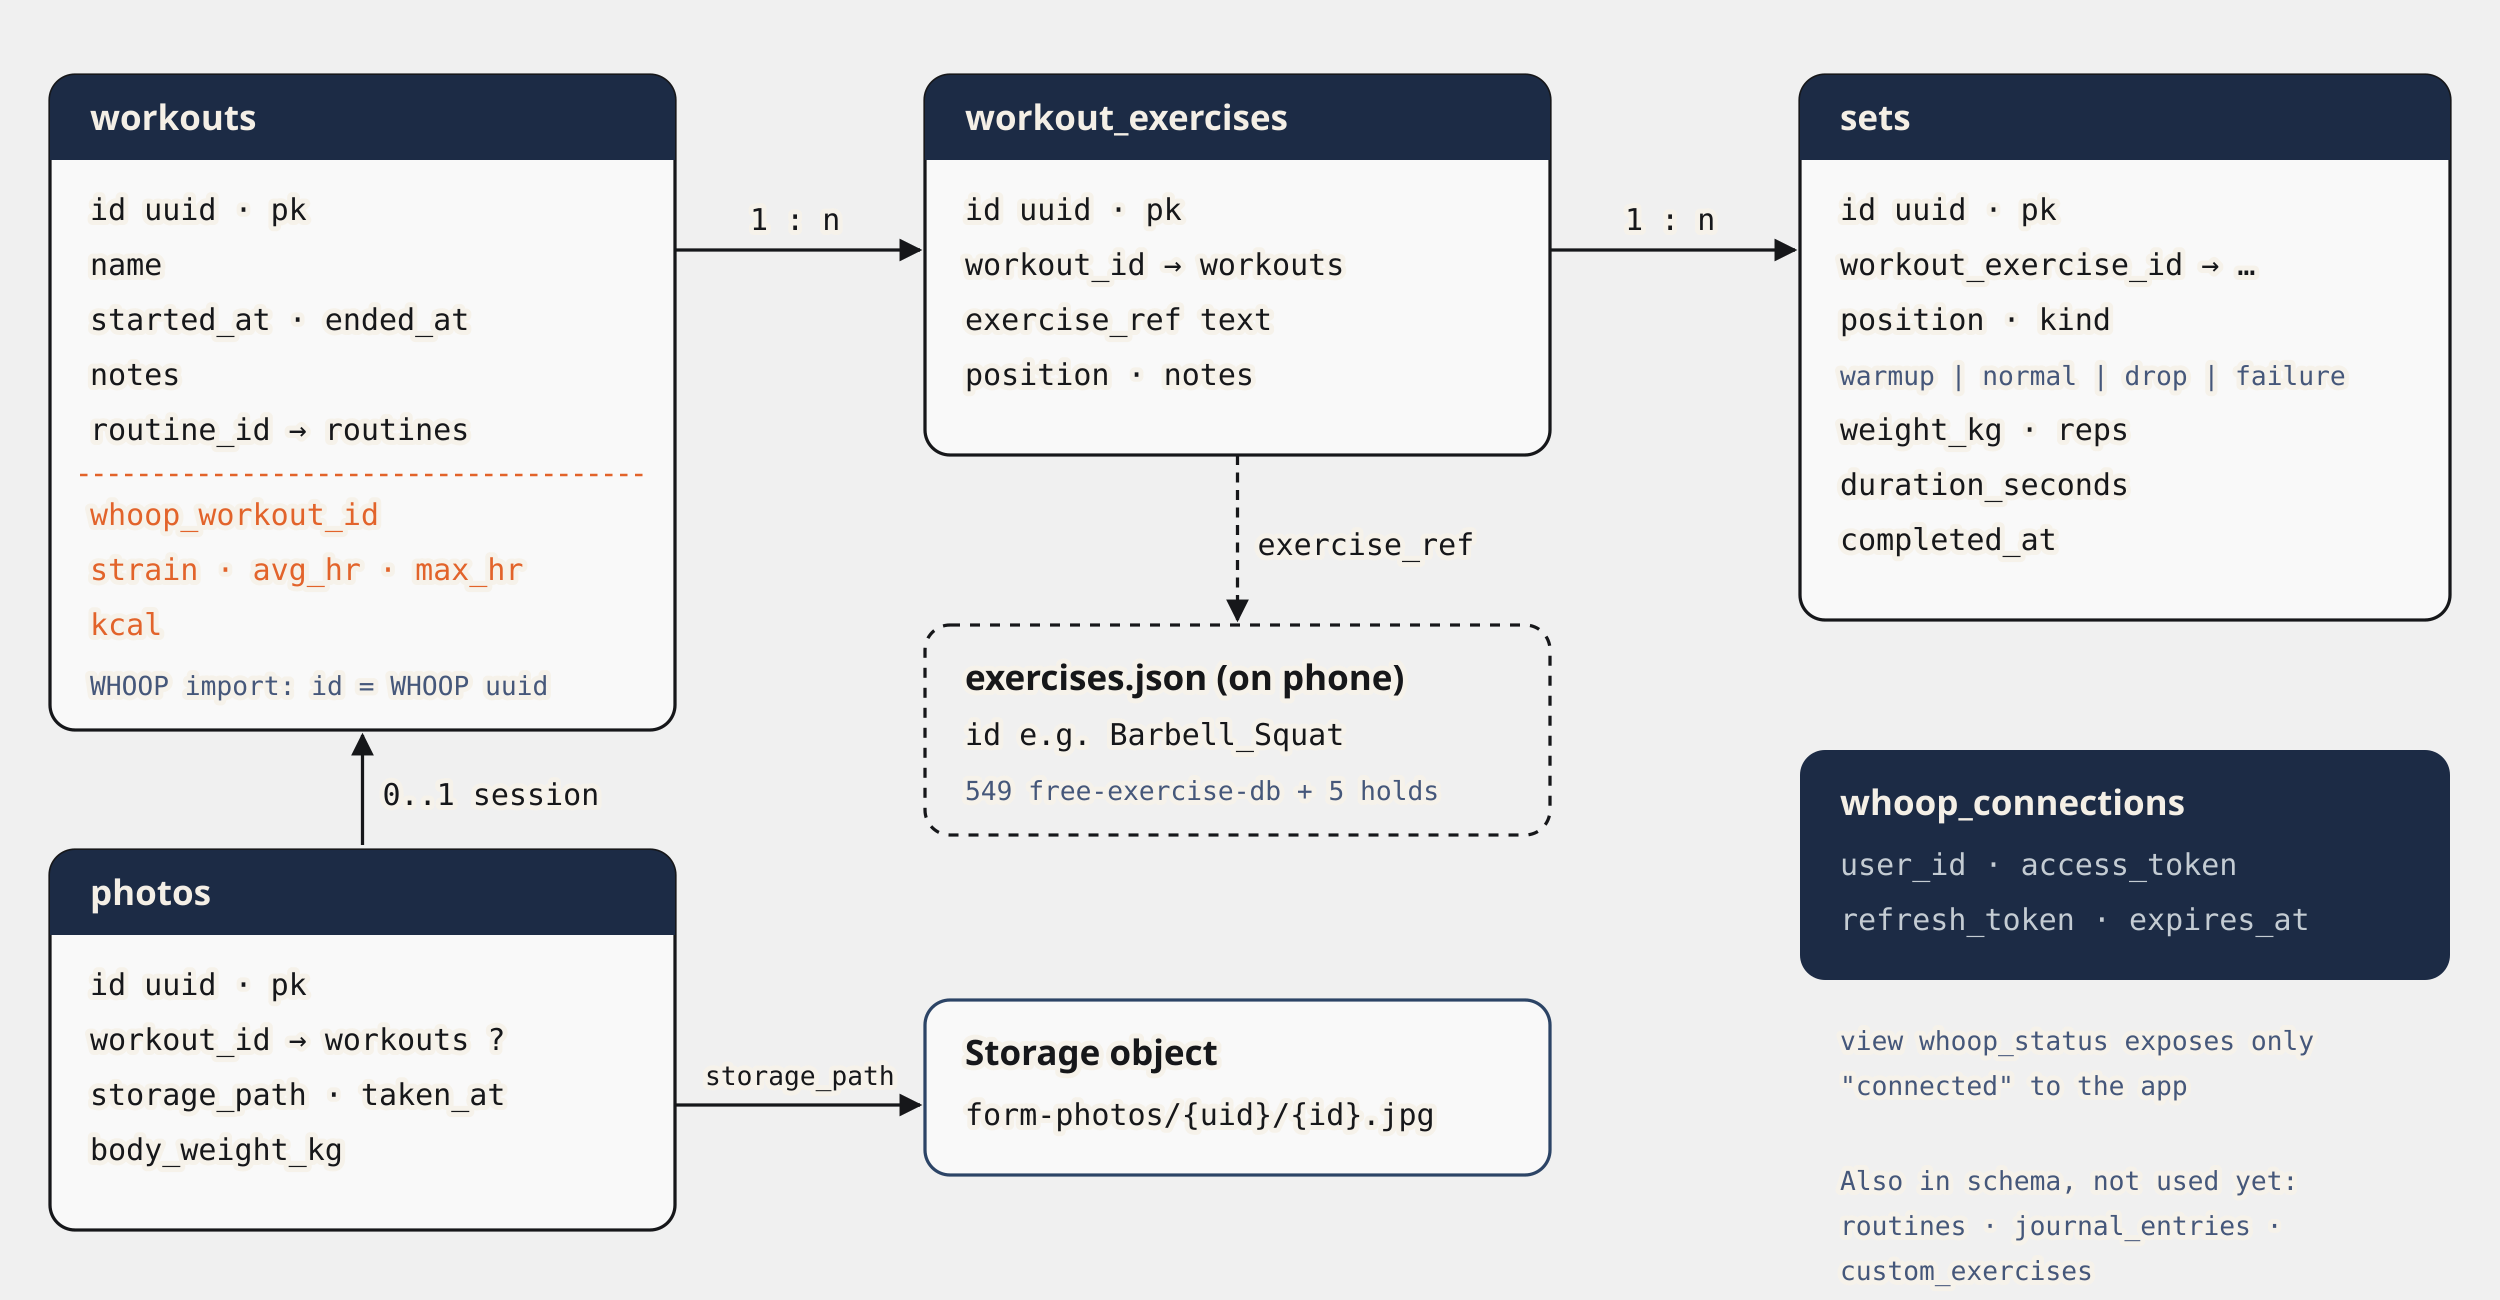
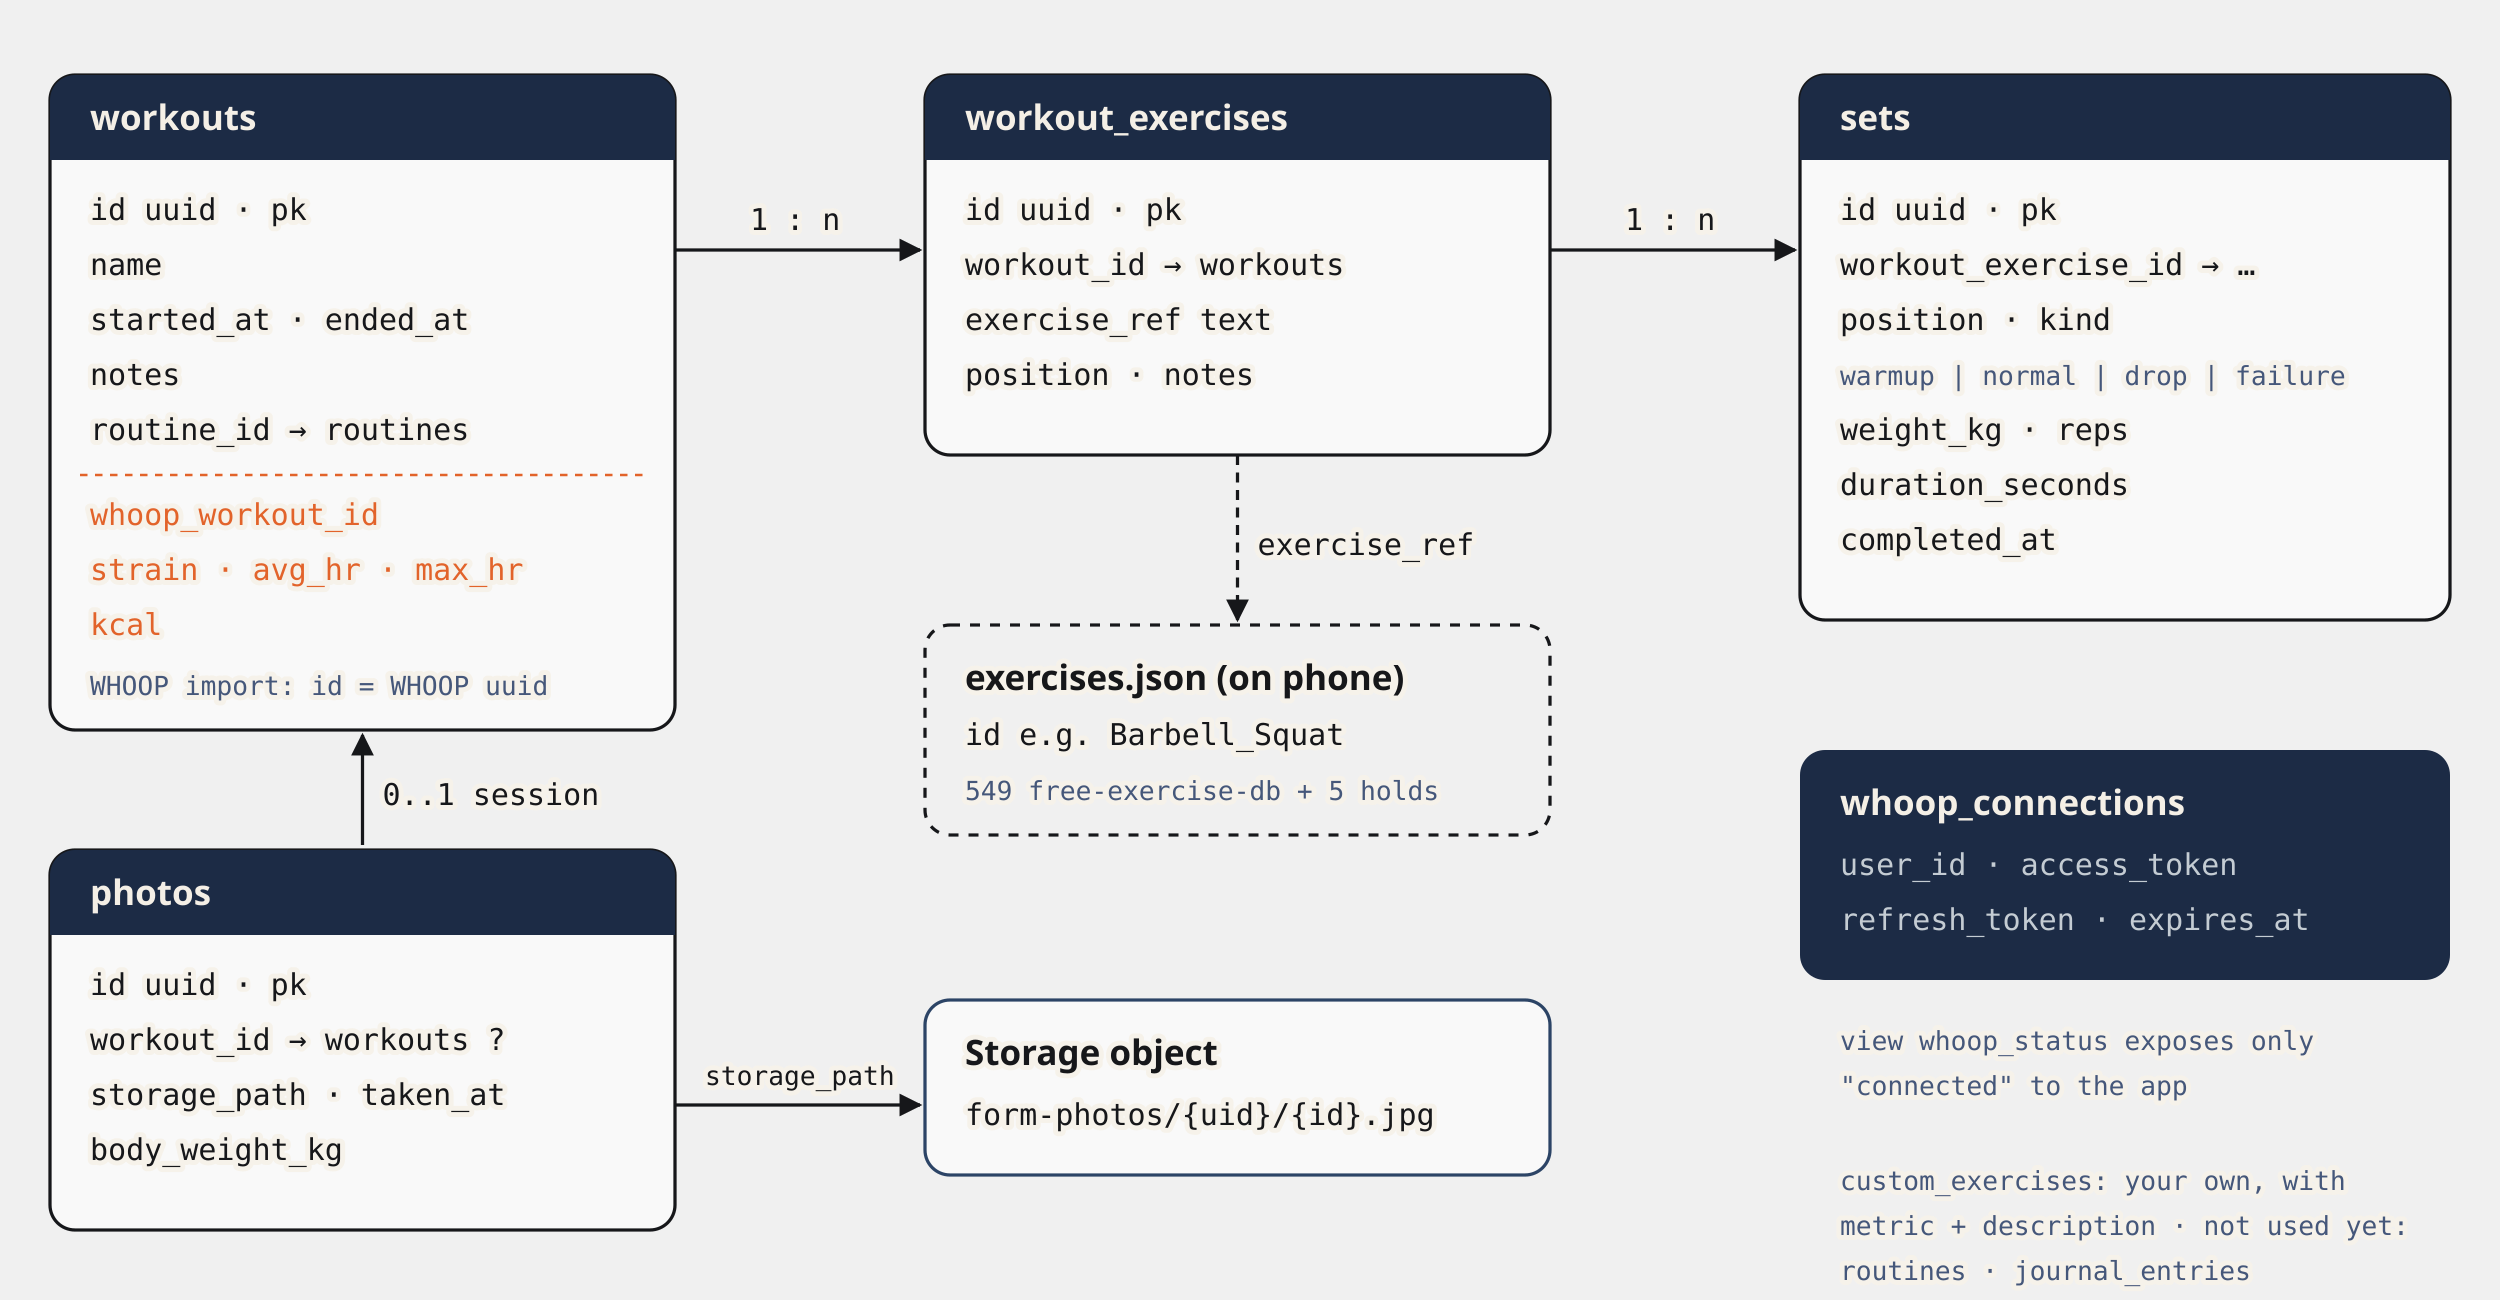
<svg xmlns="http://www.w3.org/2000/svg" color="#16171A" viewBox="0 0 1000 520" role="img" aria-label="Data model. A workout has many workout_exercises; each workout exercise has many sets. Sets record weight, reps and duration_seconds for holds. A workout exercise points at the bundled exercise library by exercise_ref. A photo optionally points at a workout and names its file in the private storage bucket. WHOOP fields live on the workout row. whoop_connections holds tokens and is readable by the service role only.">
  <defs>
    <marker id="b" viewBox="0 0 10 10" refX="9" refY="5" markerWidth="7" markerHeight="7" orient="auto-start-reverse">
      <path d="M0,0 L10,5 L0,10 z" fill="currentColor" />
    </marker>
  </defs>
  <g font-family="IBM Plex Mono, monospace" font-size="12" fill="currentColor">
    <rect x="20" y="30" width="250" height="262" rx="10" fill="#FFFFFF" fill-opacity="0.6" stroke="currentColor" stroke-width="1.3" />
    <rect x="20" y="30" width="250" height="34" rx="10" fill="#1C2B45" />
    <rect x="20" y="52" width="250" height="12" fill="#1C2B45" />
    <text x="36" y="52" font-family="Hanken Grotesk, sans-serif" font-size="14" font-weight="700" fill="#F4EFE6">workouts</text>
    <text paint-order="stroke" stroke="#F6F2EA" stroke-width="4" stroke-linejoin="round" x="36" y="88">id  uuid · pk</text>
    <text paint-order="stroke" stroke="#F6F2EA" stroke-width="4" stroke-linejoin="round" x="36" y="110">name</text>
    <text paint-order="stroke" stroke="#F6F2EA" stroke-width="4" stroke-linejoin="round" x="36" y="132">started_at · ended_at</text>
    <text paint-order="stroke" stroke="#F6F2EA" stroke-width="4" stroke-linejoin="round" x="36" y="154">notes</text>
    <text paint-order="stroke" stroke="#F6F2EA" stroke-width="4" stroke-linejoin="round" x="36" y="176">routine_id → routines</text>
    <line x1="32" y1="190" x2="258" y2="190" stroke="#E2632A" stroke-dasharray="3 3" />
    <text paint-order="stroke" stroke="#F6F2EA" stroke-width="4" stroke-linejoin="round" x="36" y="210" fill="#E2632A">whoop_workout_id</text>
    <text paint-order="stroke" stroke="#F6F2EA" stroke-width="4" stroke-linejoin="round" x="36" y="232" fill="#E2632A">strain · avg_hr · max_hr</text>
    <text paint-order="stroke" stroke="#F6F2EA" stroke-width="4" stroke-linejoin="round" x="36" y="254" fill="#E2632A">kcal</text>
    <text paint-order="stroke" stroke="#F6F2EA" stroke-width="4" stroke-linejoin="round" x="36" y="278" font-size="10.5" fill="#45577A">WHOOP import: id = WHOOP uuid</text>
    <rect x="370" y="30" width="250" height="152" rx="10" fill="#FFFFFF" fill-opacity="0.6" stroke="currentColor" stroke-width="1.3" />
    <rect x="370" y="30" width="250" height="34" rx="10" fill="#1C2B45" />
    <rect x="370" y="52" width="250" height="12" fill="#1C2B45" />
    <text x="386" y="52" font-family="Hanken Grotesk, sans-serif" font-size="14" font-weight="700" fill="#F4EFE6">workout_exercises</text>
    <text paint-order="stroke" stroke="#F6F2EA" stroke-width="4" stroke-linejoin="round" x="386" y="88">id  uuid · pk</text>
    <text paint-order="stroke" stroke="#F6F2EA" stroke-width="4" stroke-linejoin="round" x="386" y="110">workout_id → workouts</text>
    <text paint-order="stroke" stroke="#F6F2EA" stroke-width="4" stroke-linejoin="round" x="386" y="132">exercise_ref  text</text>
    <text paint-order="stroke" stroke="#F6F2EA" stroke-width="4" stroke-linejoin="round" x="386" y="154">position · notes</text>
    <rect x="720" y="30" width="260" height="218" rx="10" fill="#FFFFFF" fill-opacity="0.6" stroke="currentColor" stroke-width="1.3" />
    <rect x="720" y="30" width="260" height="34" rx="10" fill="#1C2B45" />
    <rect x="720" y="52" width="260" height="12" fill="#1C2B45" />
    <text x="736" y="52" font-family="Hanken Grotesk, sans-serif" font-size="14" font-weight="700" fill="#F4EFE6">sets</text>
    <text paint-order="stroke" stroke="#F6F2EA" stroke-width="4" stroke-linejoin="round" x="736" y="88">id  uuid · pk</text>
    <text paint-order="stroke" stroke="#F6F2EA" stroke-width="4" stroke-linejoin="round" x="736" y="110">workout_exercise_id → …</text>
    <text paint-order="stroke" stroke="#F6F2EA" stroke-width="4" stroke-linejoin="round" x="736" y="132">position · kind</text>
    <text paint-order="stroke" stroke="#F6F2EA" stroke-width="4" stroke-linejoin="round" x="736" y="154" font-size="10.5" fill="#45577A">warmup | normal | drop | failure</text>
    <text paint-order="stroke" stroke="#F6F2EA" stroke-width="4" stroke-linejoin="round" x="736" y="176">weight_kg · reps</text>
    <text paint-order="stroke" stroke="#F6F2EA" stroke-width="4" stroke-linejoin="round" x="736" y="198">duration_seconds</text>
    <text paint-order="stroke" stroke="#F6F2EA" stroke-width="4" stroke-linejoin="round" x="736" y="220">completed_at</text>
    <line x1="270" y1="100" x2="368" y2="100" stroke="currentColor" stroke-width="1.3" marker-end="url(#b)" />
    <text paint-order="stroke" stroke="#F6F2EA" stroke-width="4" stroke-linejoin="round" x="300" y="92">1 : n</text>
    <line x1="620" y1="100" x2="718" y2="100" stroke="currentColor" stroke-width="1.3" marker-end="url(#b)" />
    <text paint-order="stroke" stroke="#F6F2EA" stroke-width="4" stroke-linejoin="round" x="650" y="92">1 : n</text>
    <rect x="370" y="250" width="250" height="84" rx="10" fill="none" stroke="currentColor" stroke-width="1.3" stroke-dasharray="4 4" />
    <text paint-order="stroke" stroke="#F6F2EA" stroke-width="4" stroke-linejoin="round" x="386" y="276" font-family="Hanken Grotesk, sans-serif" font-size="14" font-weight="700">exercises.json (on phone)</text>
    <text paint-order="stroke" stroke="#F6F2EA" stroke-width="4" stroke-linejoin="round" x="386" y="298">id e.g. Barbell_Squat</text>
    <text paint-order="stroke" stroke="#F6F2EA" stroke-width="4" stroke-linejoin="round" x="386" y="320" font-size="10.5" fill="#45577A">549 free-exercise-db + 5 holds</text>
    <line x1="495" y1="182" x2="495" y2="248" stroke="currentColor" stroke-width="1.3" stroke-dasharray="4 3" marker-end="url(#b)" />
    <text paint-order="stroke" stroke="#F6F2EA" stroke-width="4" stroke-linejoin="round" x="503" y="222">exercise_ref</text>
    <rect x="20" y="340" width="250" height="152" rx="10" fill="#FFFFFF" fill-opacity="0.6" stroke="currentColor" stroke-width="1.3" />
    <rect x="20" y="340" width="250" height="34" rx="10" fill="#1C2B45" />
    <rect x="20" y="362" width="250" height="12" fill="#1C2B45" />
    <text x="36" y="362" font-family="Hanken Grotesk, sans-serif" font-size="14" font-weight="700" fill="#F4EFE6">photos</text>
    <text paint-order="stroke" stroke="#F6F2EA" stroke-width="4" stroke-linejoin="round" x="36" y="398">id  uuid · pk</text>
    <text paint-order="stroke" stroke="#F6F2EA" stroke-width="4" stroke-linejoin="round" x="36" y="420">workout_id → workouts ?</text>
    <text paint-order="stroke" stroke="#F6F2EA" stroke-width="4" stroke-linejoin="round" x="36" y="442">storage_path · taken_at</text>
    <text paint-order="stroke" stroke="#F6F2EA" stroke-width="4" stroke-linejoin="round" x="36" y="464">body_weight_kg</text>
    <line x1="145" y1="338" x2="145" y2="294" stroke="currentColor" stroke-width="1.3" marker-end="url(#b)" />
    <text paint-order="stroke" stroke="#F6F2EA" stroke-width="4" stroke-linejoin="round" x="153" y="322">0..1 session</text>
    <rect x="370" y="400" width="250" height="70" rx="10" fill="#FFFFFF" fill-opacity="0.6" stroke="#2C4466" stroke-width="1.3" />
    <text paint-order="stroke" stroke="#F6F2EA" stroke-width="4" stroke-linejoin="round" x="386" y="426" font-family="Hanken Grotesk, sans-serif" font-size="14" font-weight="700">Storage object</text>
    <text paint-order="stroke" stroke="#F6F2EA" stroke-width="4" stroke-linejoin="round" x="386" y="450">form-photos/{uid}/{id}.jpg</text>
    <line x1="270" y1="442" x2="368" y2="442" stroke="currentColor" stroke-width="1.3" marker-end="url(#b)" />
    <text paint-order="stroke" stroke="#F6F2EA" stroke-width="4" stroke-linejoin="round" x="282" y="434" font-size="10.5">storage_path</text>
    <rect x="720" y="300" width="260" height="92" rx="10" fill="#1C2B45" />
    <text x="736" y="326" font-family="Hanken Grotesk, sans-serif" font-size="14" font-weight="700" fill="#F4EFE6">whoop_connections</text>
    <text x="736" y="350" fill="#C4CCD3">user_id · access_token</text>
    <text x="736" y="372" fill="#C4CCD3">refresh_token · expires_at</text>
    <text paint-order="stroke" stroke="#F6F2EA" stroke-width="4" stroke-linejoin="round" x="736" y="420" font-size="10.5" fill="#45577A">view whoop_status exposes only</text>
    <text paint-order="stroke" stroke="#F6F2EA" stroke-width="4" stroke-linejoin="round" x="736" y="438" font-size="10.5" fill="#45577A">"connected" to the app</text>
-     <text paint-order="stroke" stroke="#F6F2EA" stroke-width="4" stroke-linejoin="round" x="736" y="476" font-size="10.5" fill="#45577A">Also in schema, not used yet:</text>
-     <text paint-order="stroke" stroke="#F6F2EA" stroke-width="4" stroke-linejoin="round" x="736" y="494" font-size="10.5" fill="#45577A">routines · journal_entries ·</text>
-     <text paint-order="stroke" stroke="#F6F2EA" stroke-width="4" stroke-linejoin="round" x="736" y="512" font-size="10.5" fill="#45577A">custom_exercises</text>
+     <text paint-order="stroke" stroke="#F6F2EA" stroke-width="4" stroke-linejoin="round" x="736" y="476" font-size="10.5" fill="#45577A">custom_exercises: your own, with</text>
+     <text paint-order="stroke" stroke="#F6F2EA" stroke-width="4" stroke-linejoin="round" x="736" y="494" font-size="10.5" fill="#45577A">metric + description · not used yet:</text>
+     <text paint-order="stroke" stroke="#F6F2EA" stroke-width="4" stroke-linejoin="round" x="736" y="512" font-size="10.5" fill="#45577A">routines · journal_entries</text>
  </g>
</svg>
